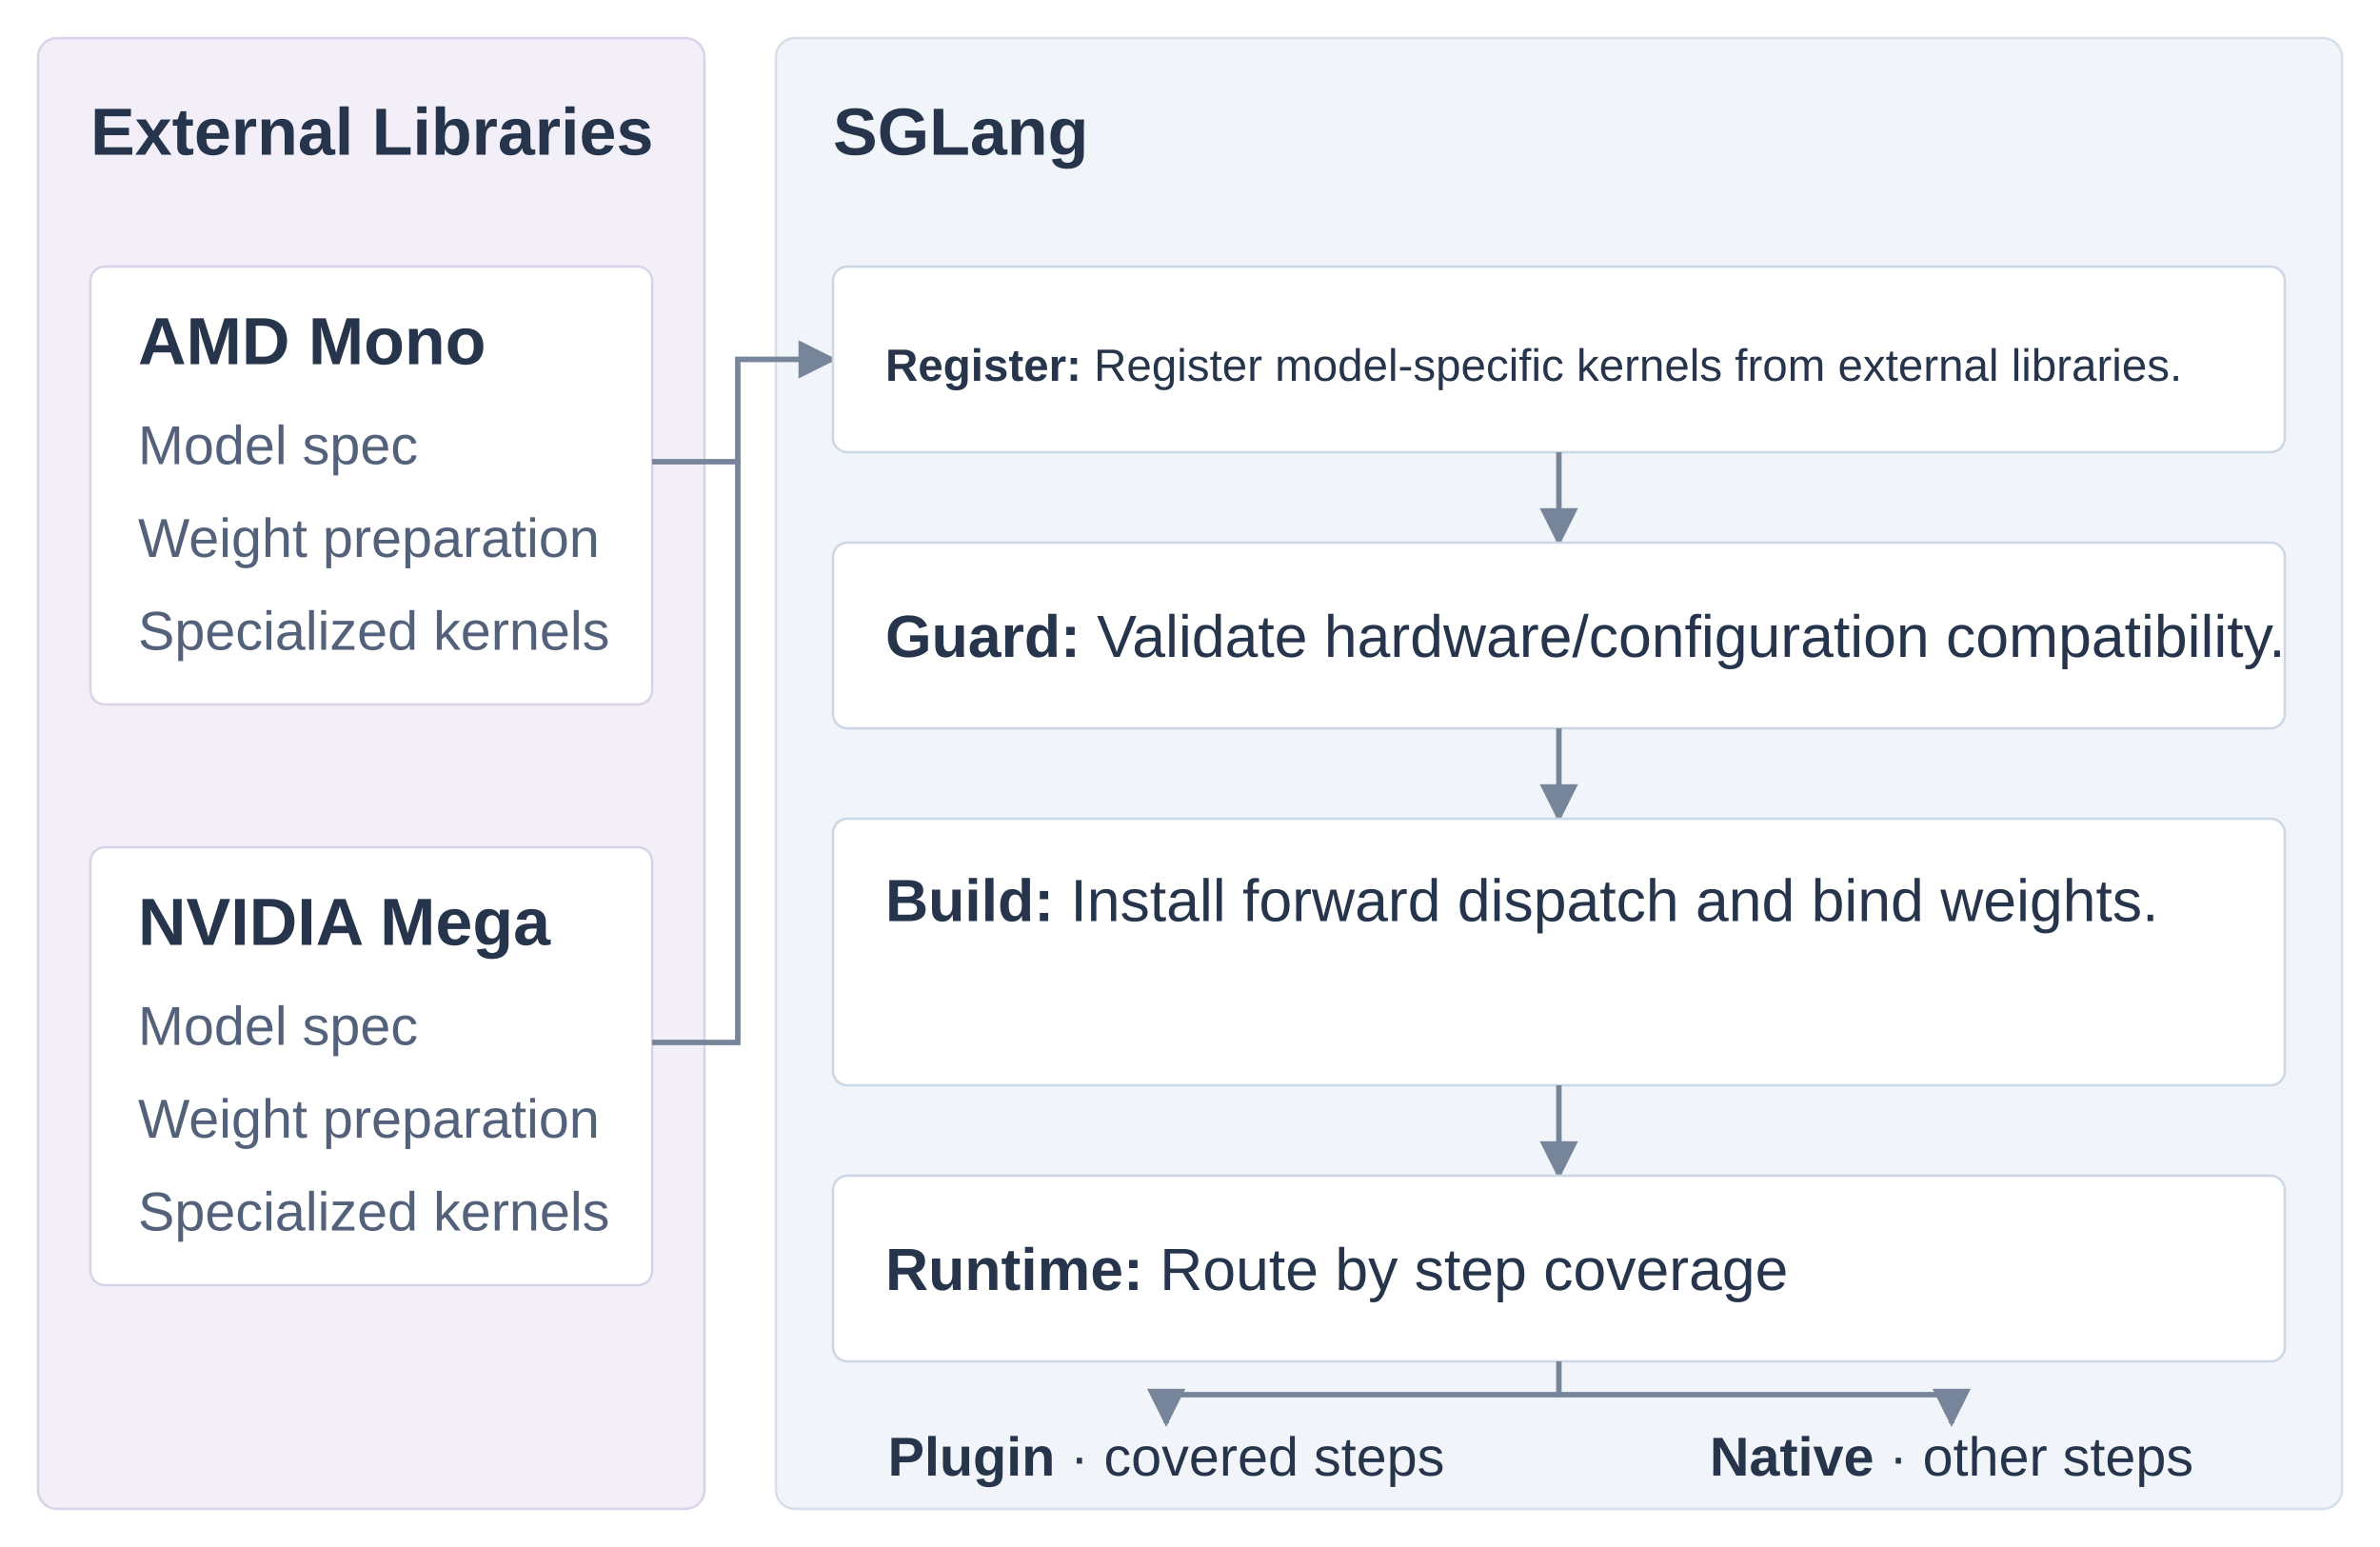
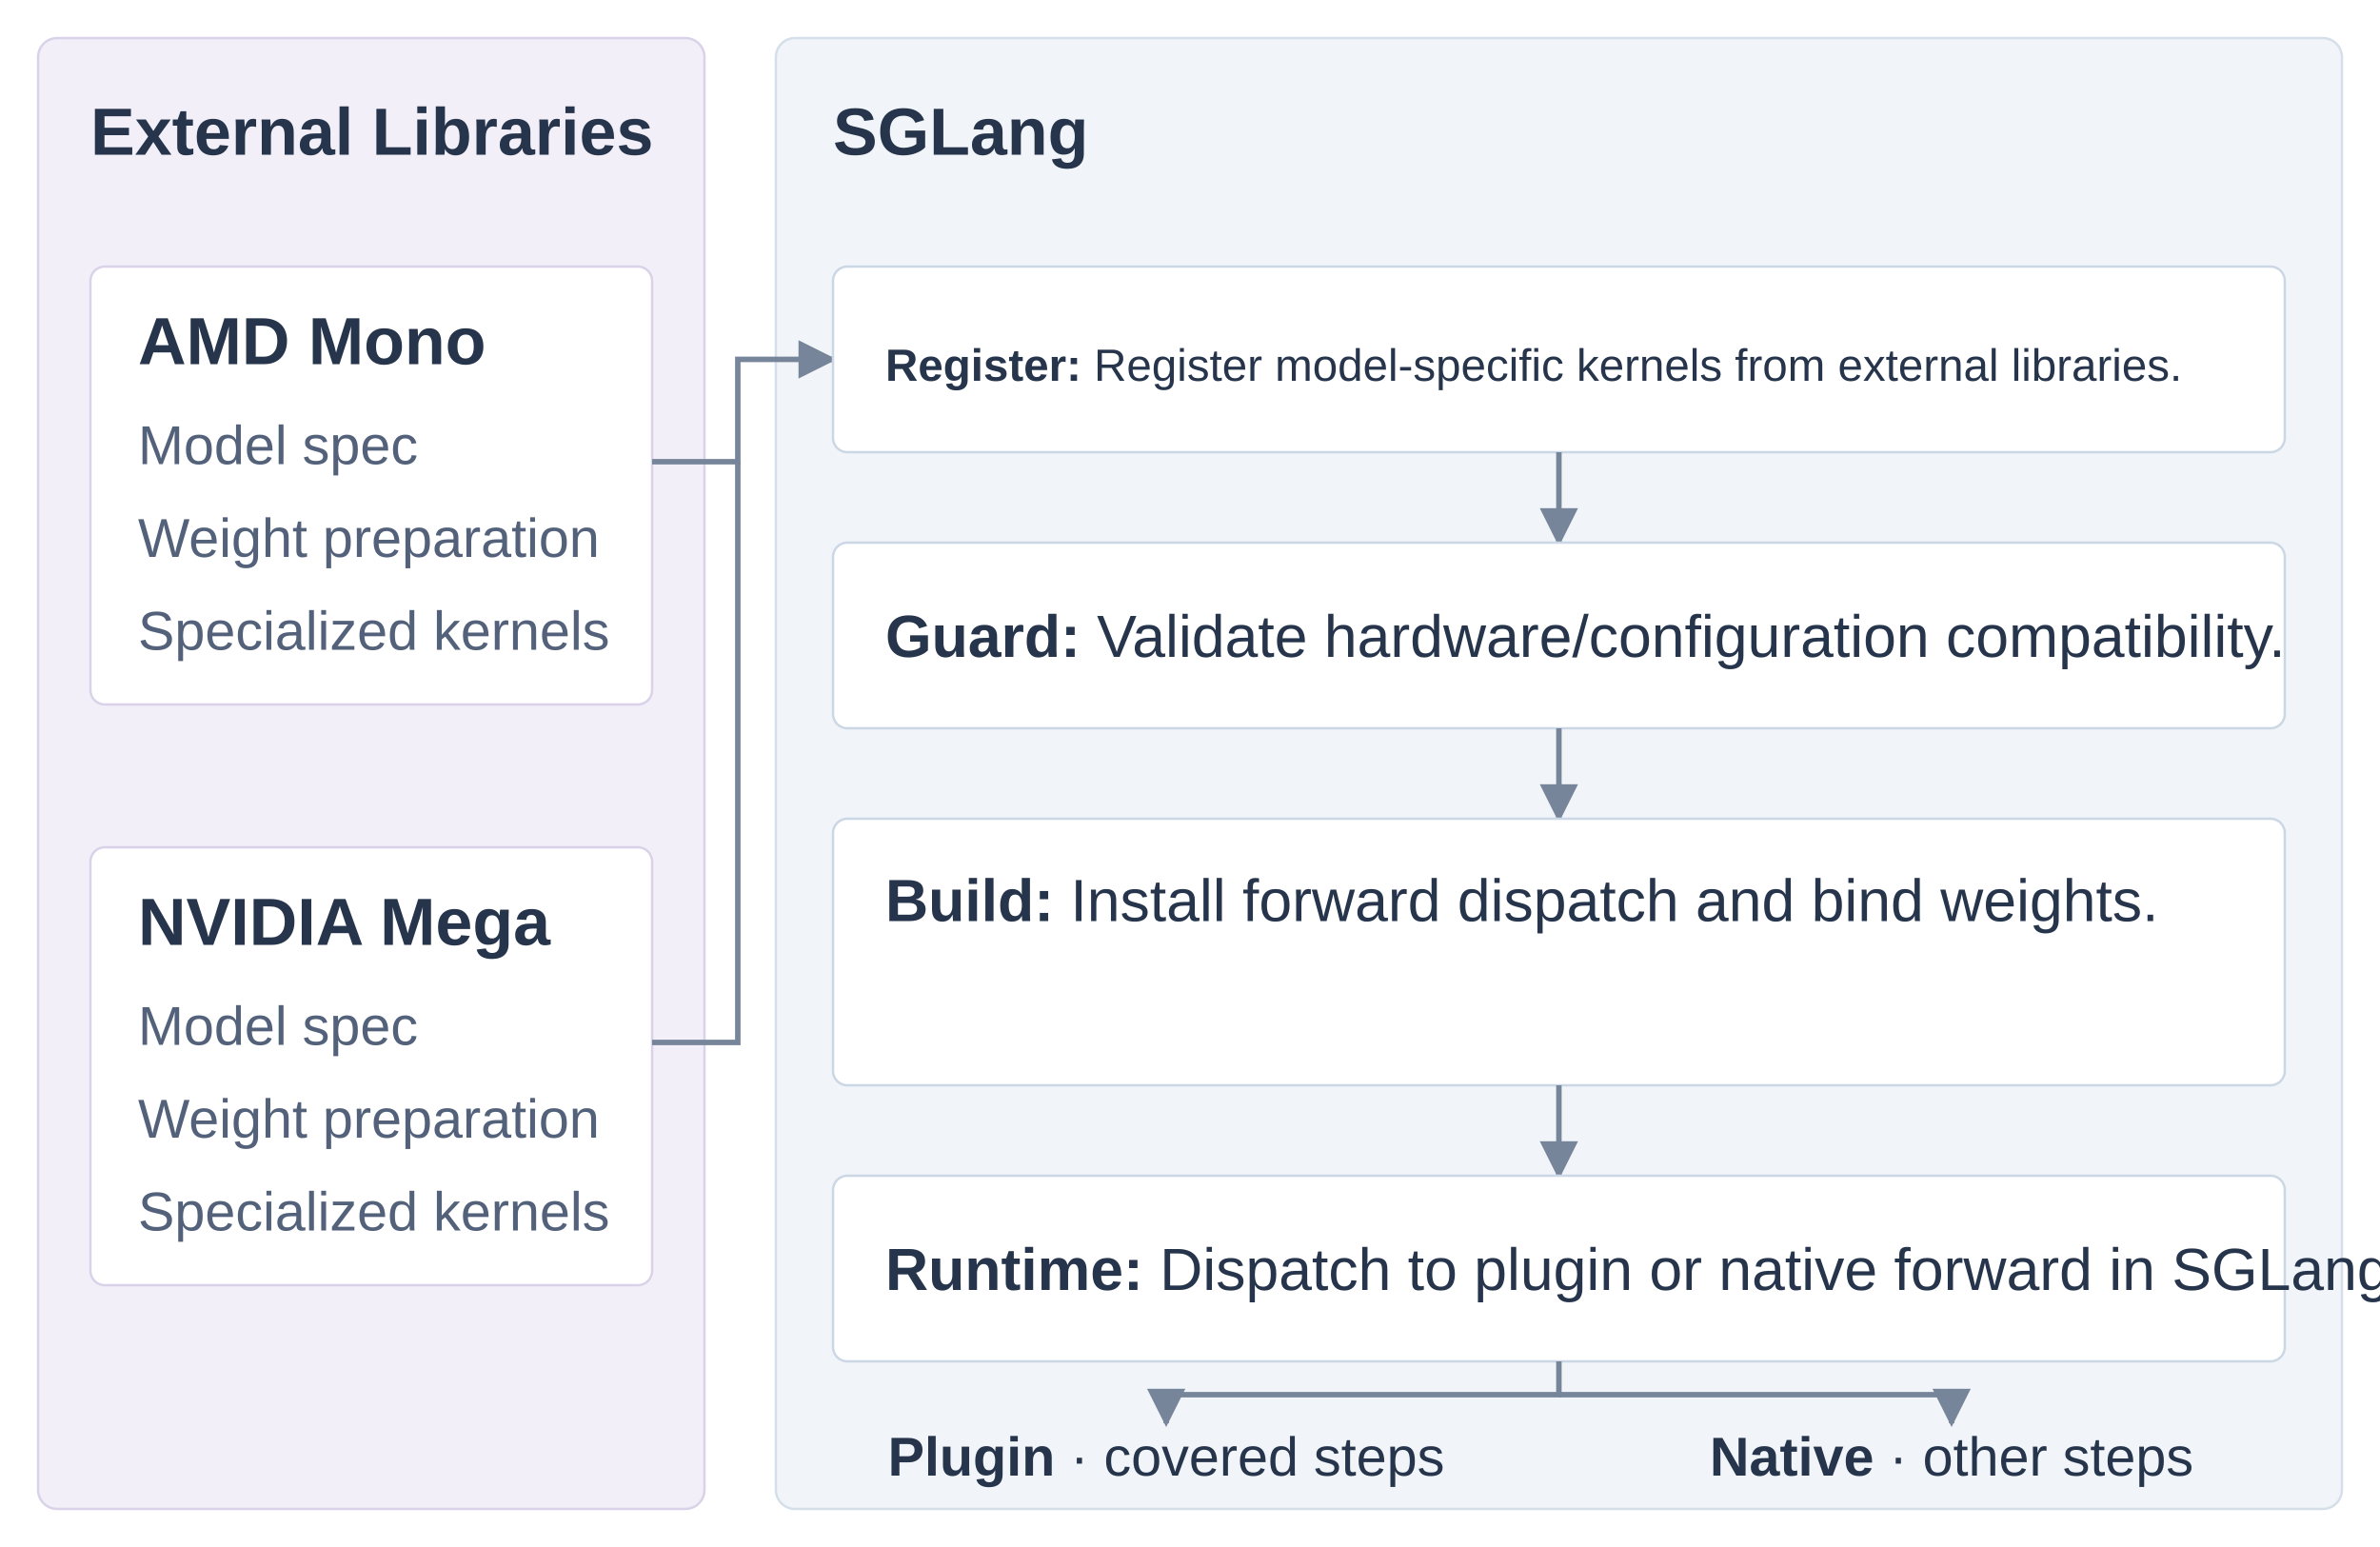
<svg xmlns="http://www.w3.org/2000/svg" width="1000" height="650" viewBox="0 0 1000 650" role="img" aria-labelledby="title desc">
  <defs>
    <marker id="arrow" viewBox="0 0 10 10" refX="9" refY="5" markerWidth="7" markerHeight="7" orient="auto">
      <path d="M0 0 10 5 0 10" fill="#77859a" />
    </marker>
  </defs>
  <style>text{font-family:Arial,Helvetica,sans-serif;fill:#26354b;font-size:25px}.heading{font-size:28px;font-weight:700}.detail{font-size:23px;fill:#53627a}.arrow{fill:none;stroke:#77859a;stroke-width:2.3;marker-end:url(#arrow)}</style>
  <rect width="1000" height="650" fill="white" />
  <rect x="16" y="16" width="280" height="618" rx="8" fill="#f2eff9" stroke="#d9d2e8" />
  <rect x="326" y="16" width="658" height="618" rx="8" fill="#f1f5f9" stroke="#d5dfe9" />
  <text x="38" y="65" class="heading">External Libraries</text>
  <text x="350" y="65" class="heading">SGLang</text>
  <rect x="38" y="112" width="236" height="184" rx="6" fill="white" stroke="#d9d2e8" />
  <text x="58" y="153" class="heading">AMD Mono</text>
  <text x="58" y="195" class="detail">Model spec</text>
  <text x="58" y="234" class="detail">Weight preparation</text>
  <text x="58" y="273" class="detail">Specialized kernels</text>
  <rect x="38" y="356" width="236" height="184" rx="6" fill="white" stroke="#d9d2e8" />
  <text x="58" y="397" class="heading">NVIDIA Mega</text>
  <text x="58" y="439" class="detail">Model spec</text>
  <text x="58" y="478" class="detail">Weight preparation</text>
  <text x="58" y="517" class="detail">Specialized kernels</text>
  <path d="M274 194 H310 V151 H350" class="arrow" />
  <path d="M274 438 H310 V194" fill="none" stroke="#77859a" stroke-width="2.3" />
  <rect x="350" y="112" width="610" height="78" rx="6" fill="white" stroke="#cbd7e4" />
  <text x="372" y="160" style="font-size:19px">
    <tspan font-weight="700">Register:</tspan> Register model-specific kernels from external libraries.</text>
  <path d="M655 190 V228" class="arrow" />
  <rect x="350" y="228" width="610" height="78" rx="6" fill="white" stroke="#cbd7e4" />
  <text x="372" y="276">
    <tspan font-weight="700">Guard:</tspan> Validate hardware/configuration compatibility.</text>
  <path d="M655 306 V344" class="arrow" />
  <rect x="350" y="344" width="610" height="112" rx="6" fill="white" stroke="#cbd7e4" />
  <text x="372" y="387">
    <tspan font-weight="700">Build:</tspan> Install forward dispatch and bind weights.</text>
  <path d="M655 456 V494" class="arrow" />
  <rect x="350" y="494" width="610" height="78" rx="6" fill="white" stroke="#cbd7e4" />
  <text x="372" y="542">
-     <tspan font-weight="700">Runtime:</tspan> Route by step coverage</text>
+     <tspan font-weight="700">Runtime:</tspan> Dispatch to plugin or native forward in SGLang’s ModelRunner.</text>
  <path d="M655 572 V586 H490 V598" class="arrow" />
  <path d="M655 586 H820 V598" class="arrow" />
  <text x="490" y="620" text-anchor="middle" style="font-size:23px">
    <tspan font-weight="700">Plugin</tspan> · covered steps</text>
  <text x="820" y="620" text-anchor="middle" style="font-size:23px">
    <tspan font-weight="700">Native</tspan> · other steps</text>
</svg>
